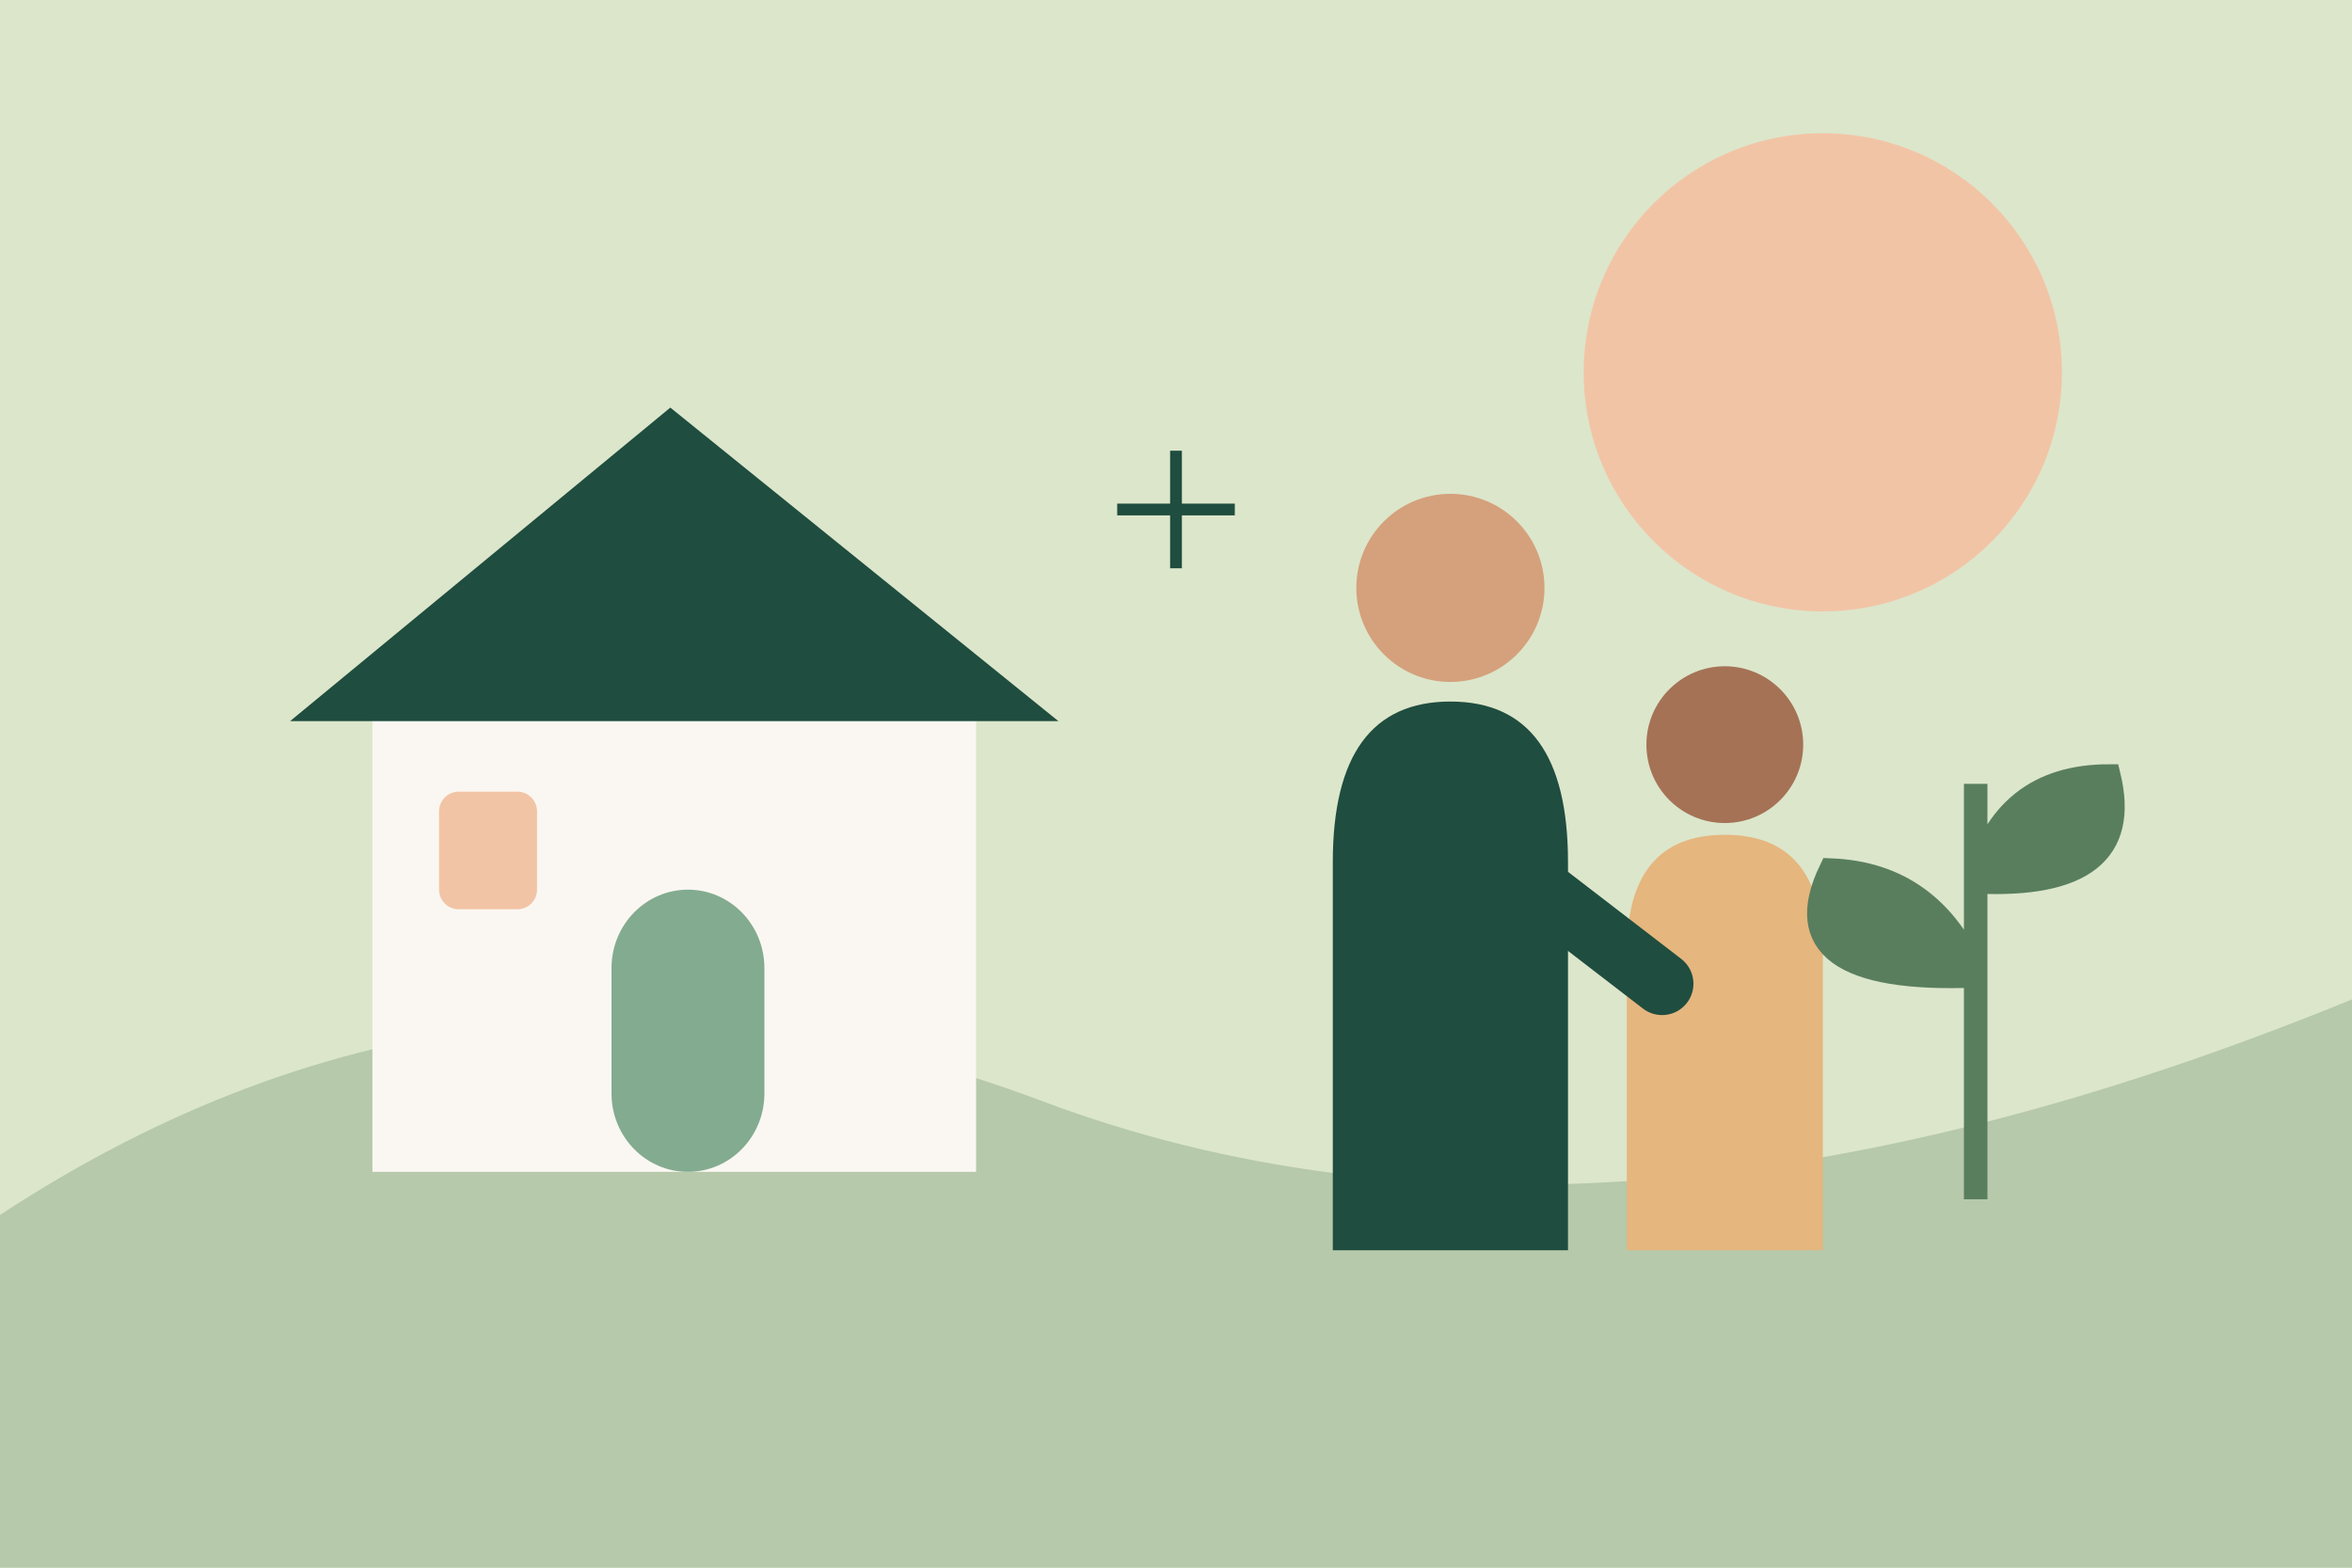
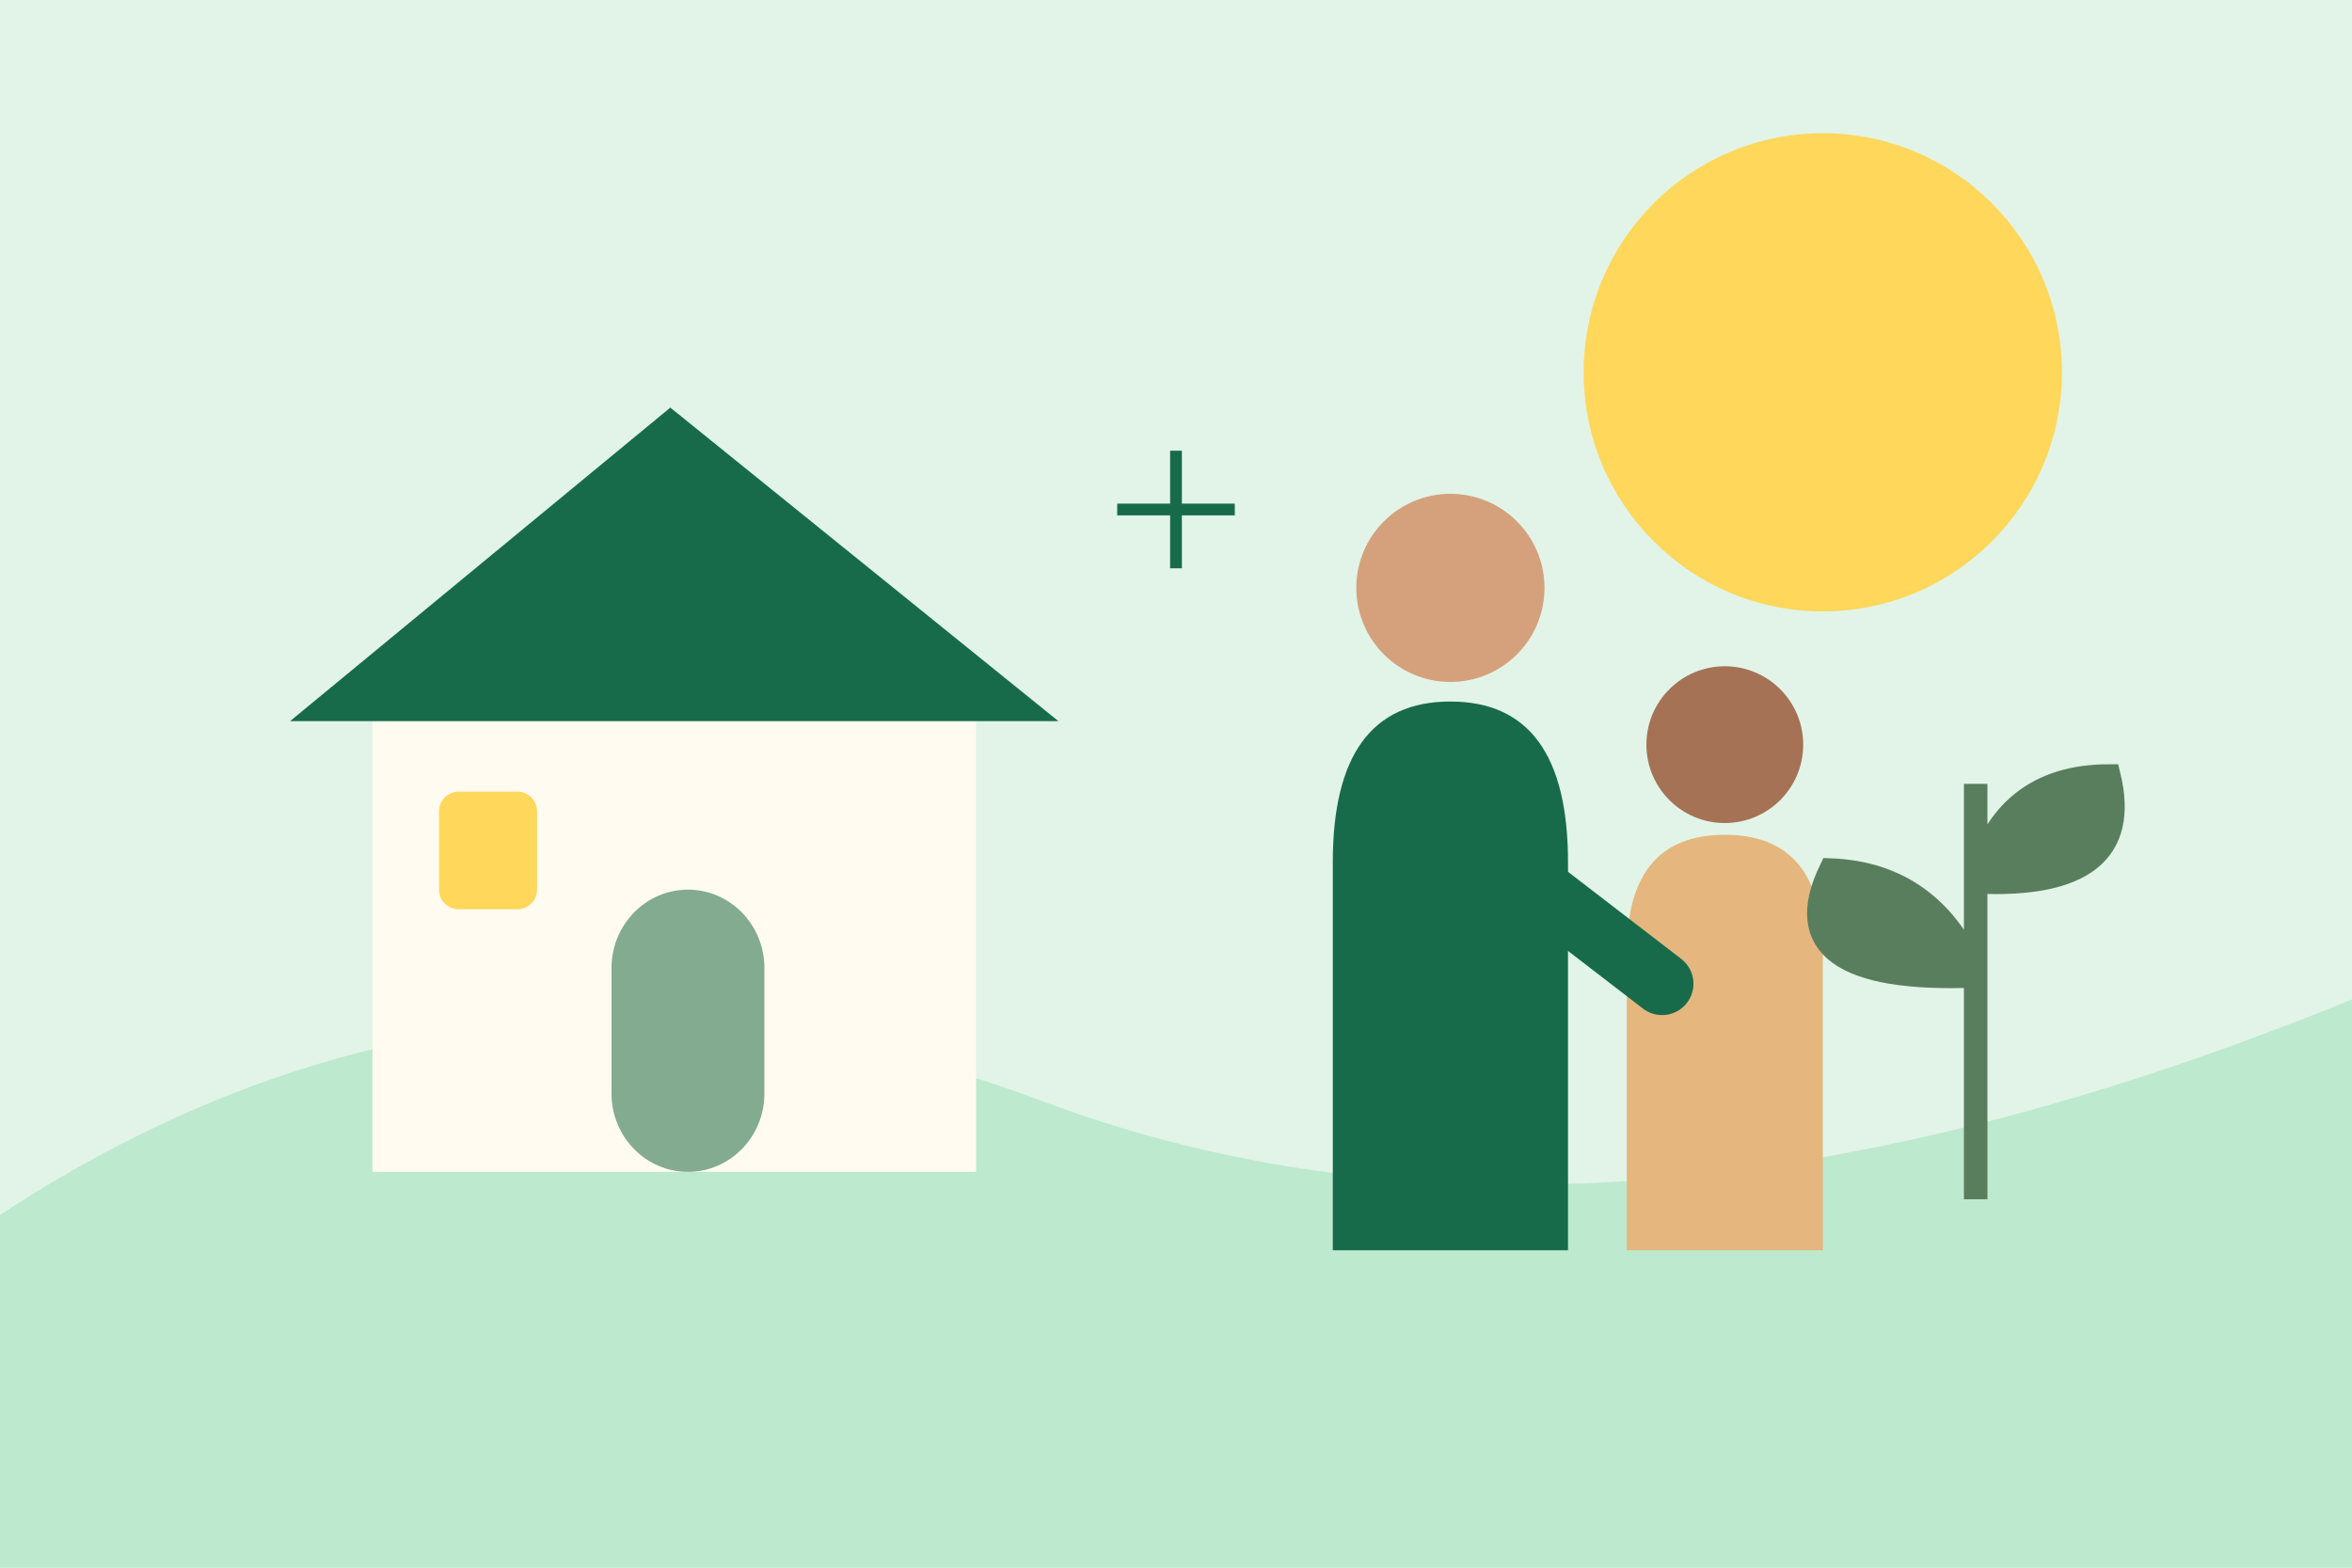
<svg xmlns="http://www.w3.org/2000/svg" width="600" height="400" viewBox="0 0 600 400">
-   <rect width="600" height="400" fill="#dce6cb" />
-   <circle cx="465" cy="95" r="61" fill="#f2c4a6" />
-   <path d="M0 310Q125 228 266 281T600 255V400H0Z" fill="#b6c9aa" />
-   <path d="M95 299V181H249V299" fill="#faf7f2" />
-   <path d="M74 184L171 104L270 184Z" fill="#1f4d3f" />
+   <rect width="600" height="400" fill="#e1f4e7" />
+   <circle cx="465" cy="95" r="61" fill="#ffd75a" />
+   <path d="M0 310Q125 228 266 281T600 255V400H0Z" fill="#bde9ce" />
+   <path d="M95 299V181H249V299" fill="#fffbf0" />
+   <path d="M74 184L171 104L270 184Z" fill="#176b4b" />
  <rect x="156" y="227" width="39" height="72" rx="20" fill="#83ab8f" />
-   <rect x="112" y="202" width="25" height="30" rx="5" fill="#f2c4a6" />
-   <path d="M340 319V220Q340 179 370 179Q400 179 400 220V319" fill="#1f4d3f" />
+   <rect x="112" y="202" width="25" height="30" rx="5" fill="#ffd75a" />
+   <path d="M340 319V220Q340 179 370 179Q400 179 400 220V319" fill="#176b4b" />
  <circle cx="370" cy="150" r="24" fill="#d4a17c" />
  <path d="M415 319V243Q415 213 440 213Q465 213 465 243V319" fill="#e5b67e" />
  <circle cx="440" cy="190" r="20" fill="#a57256" />
-   <path d="M385 221L424 251" stroke="#1f4d3f" stroke-width="16" stroke-linecap="round" />
+   <path d="M385 221L424 251" stroke="#176b4b" stroke-width="16" stroke-linecap="round" />
  <path d="M504 306V200M504 249Q453 251 467 222Q493 223 504 249M504 225Q545 227 538 198Q511 198 504 225" stroke="#597e5e" stroke-width="6" fill="#597e5e" />
-   <path d="M300 115V145M285 130H315" stroke="#1f4d3f" stroke-width="3" />
+   <path d="M300 115V145M285 130H315" stroke="#176b4b" stroke-width="3" />
</svg>
